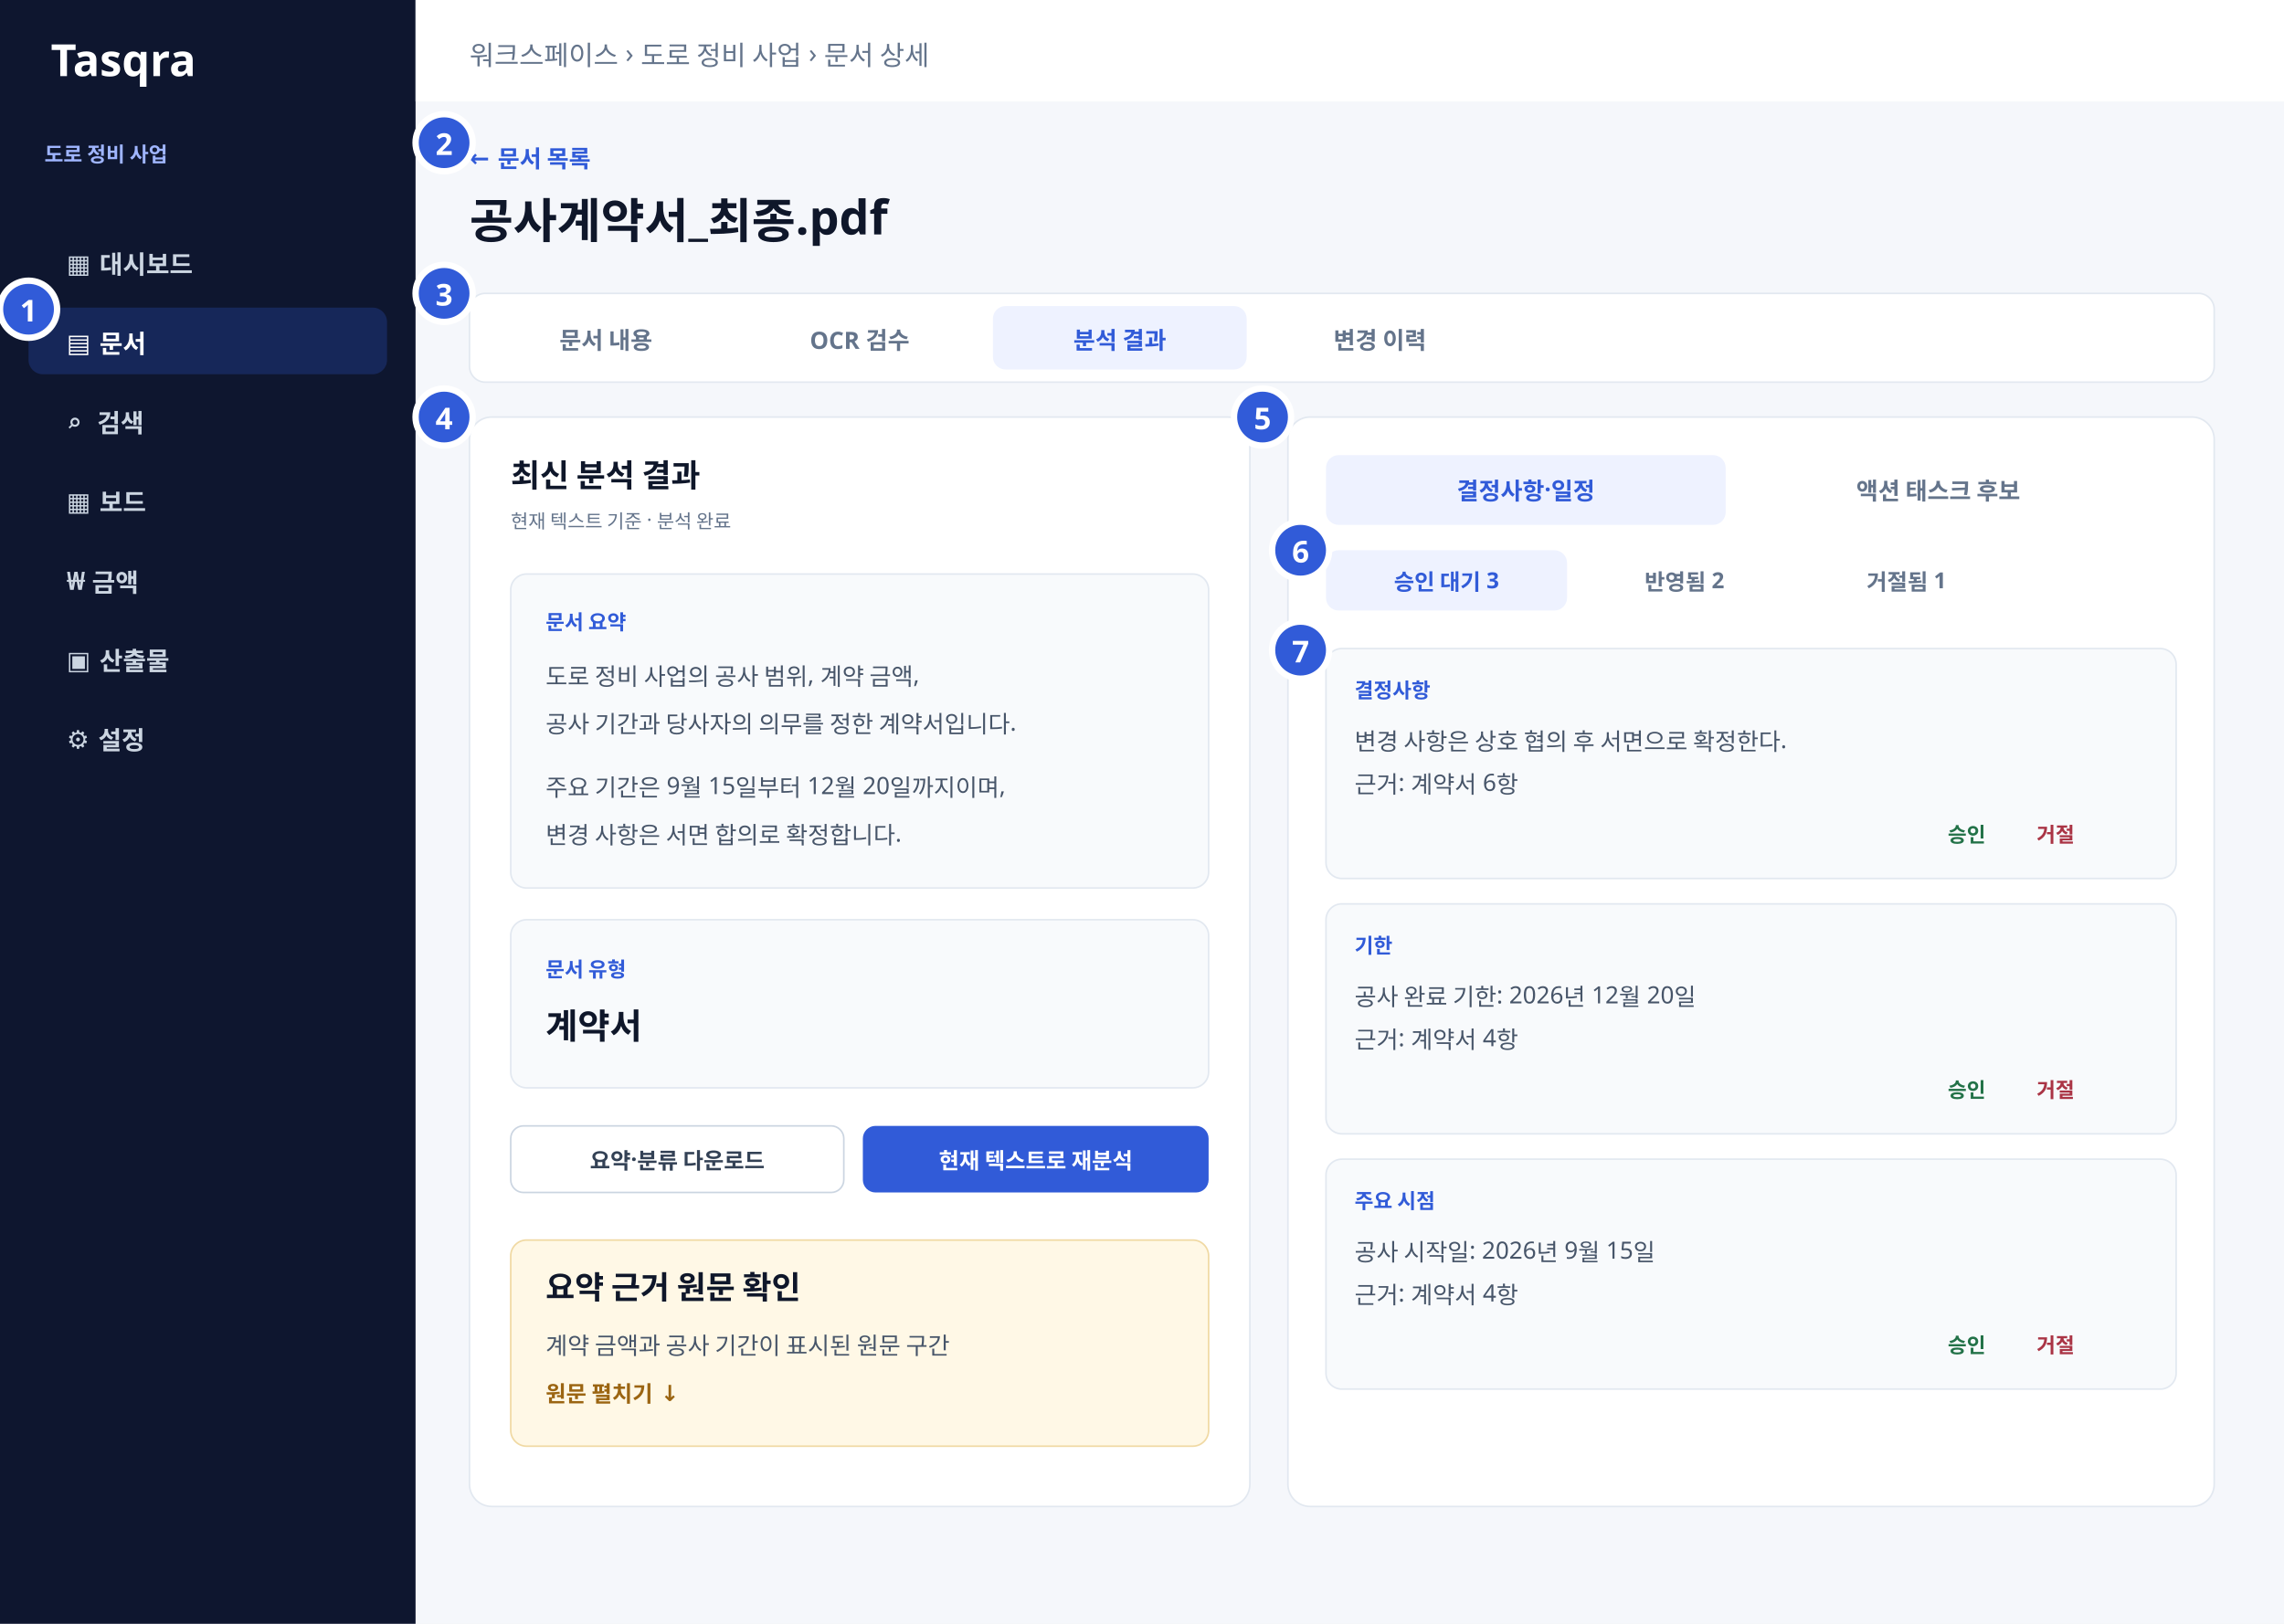
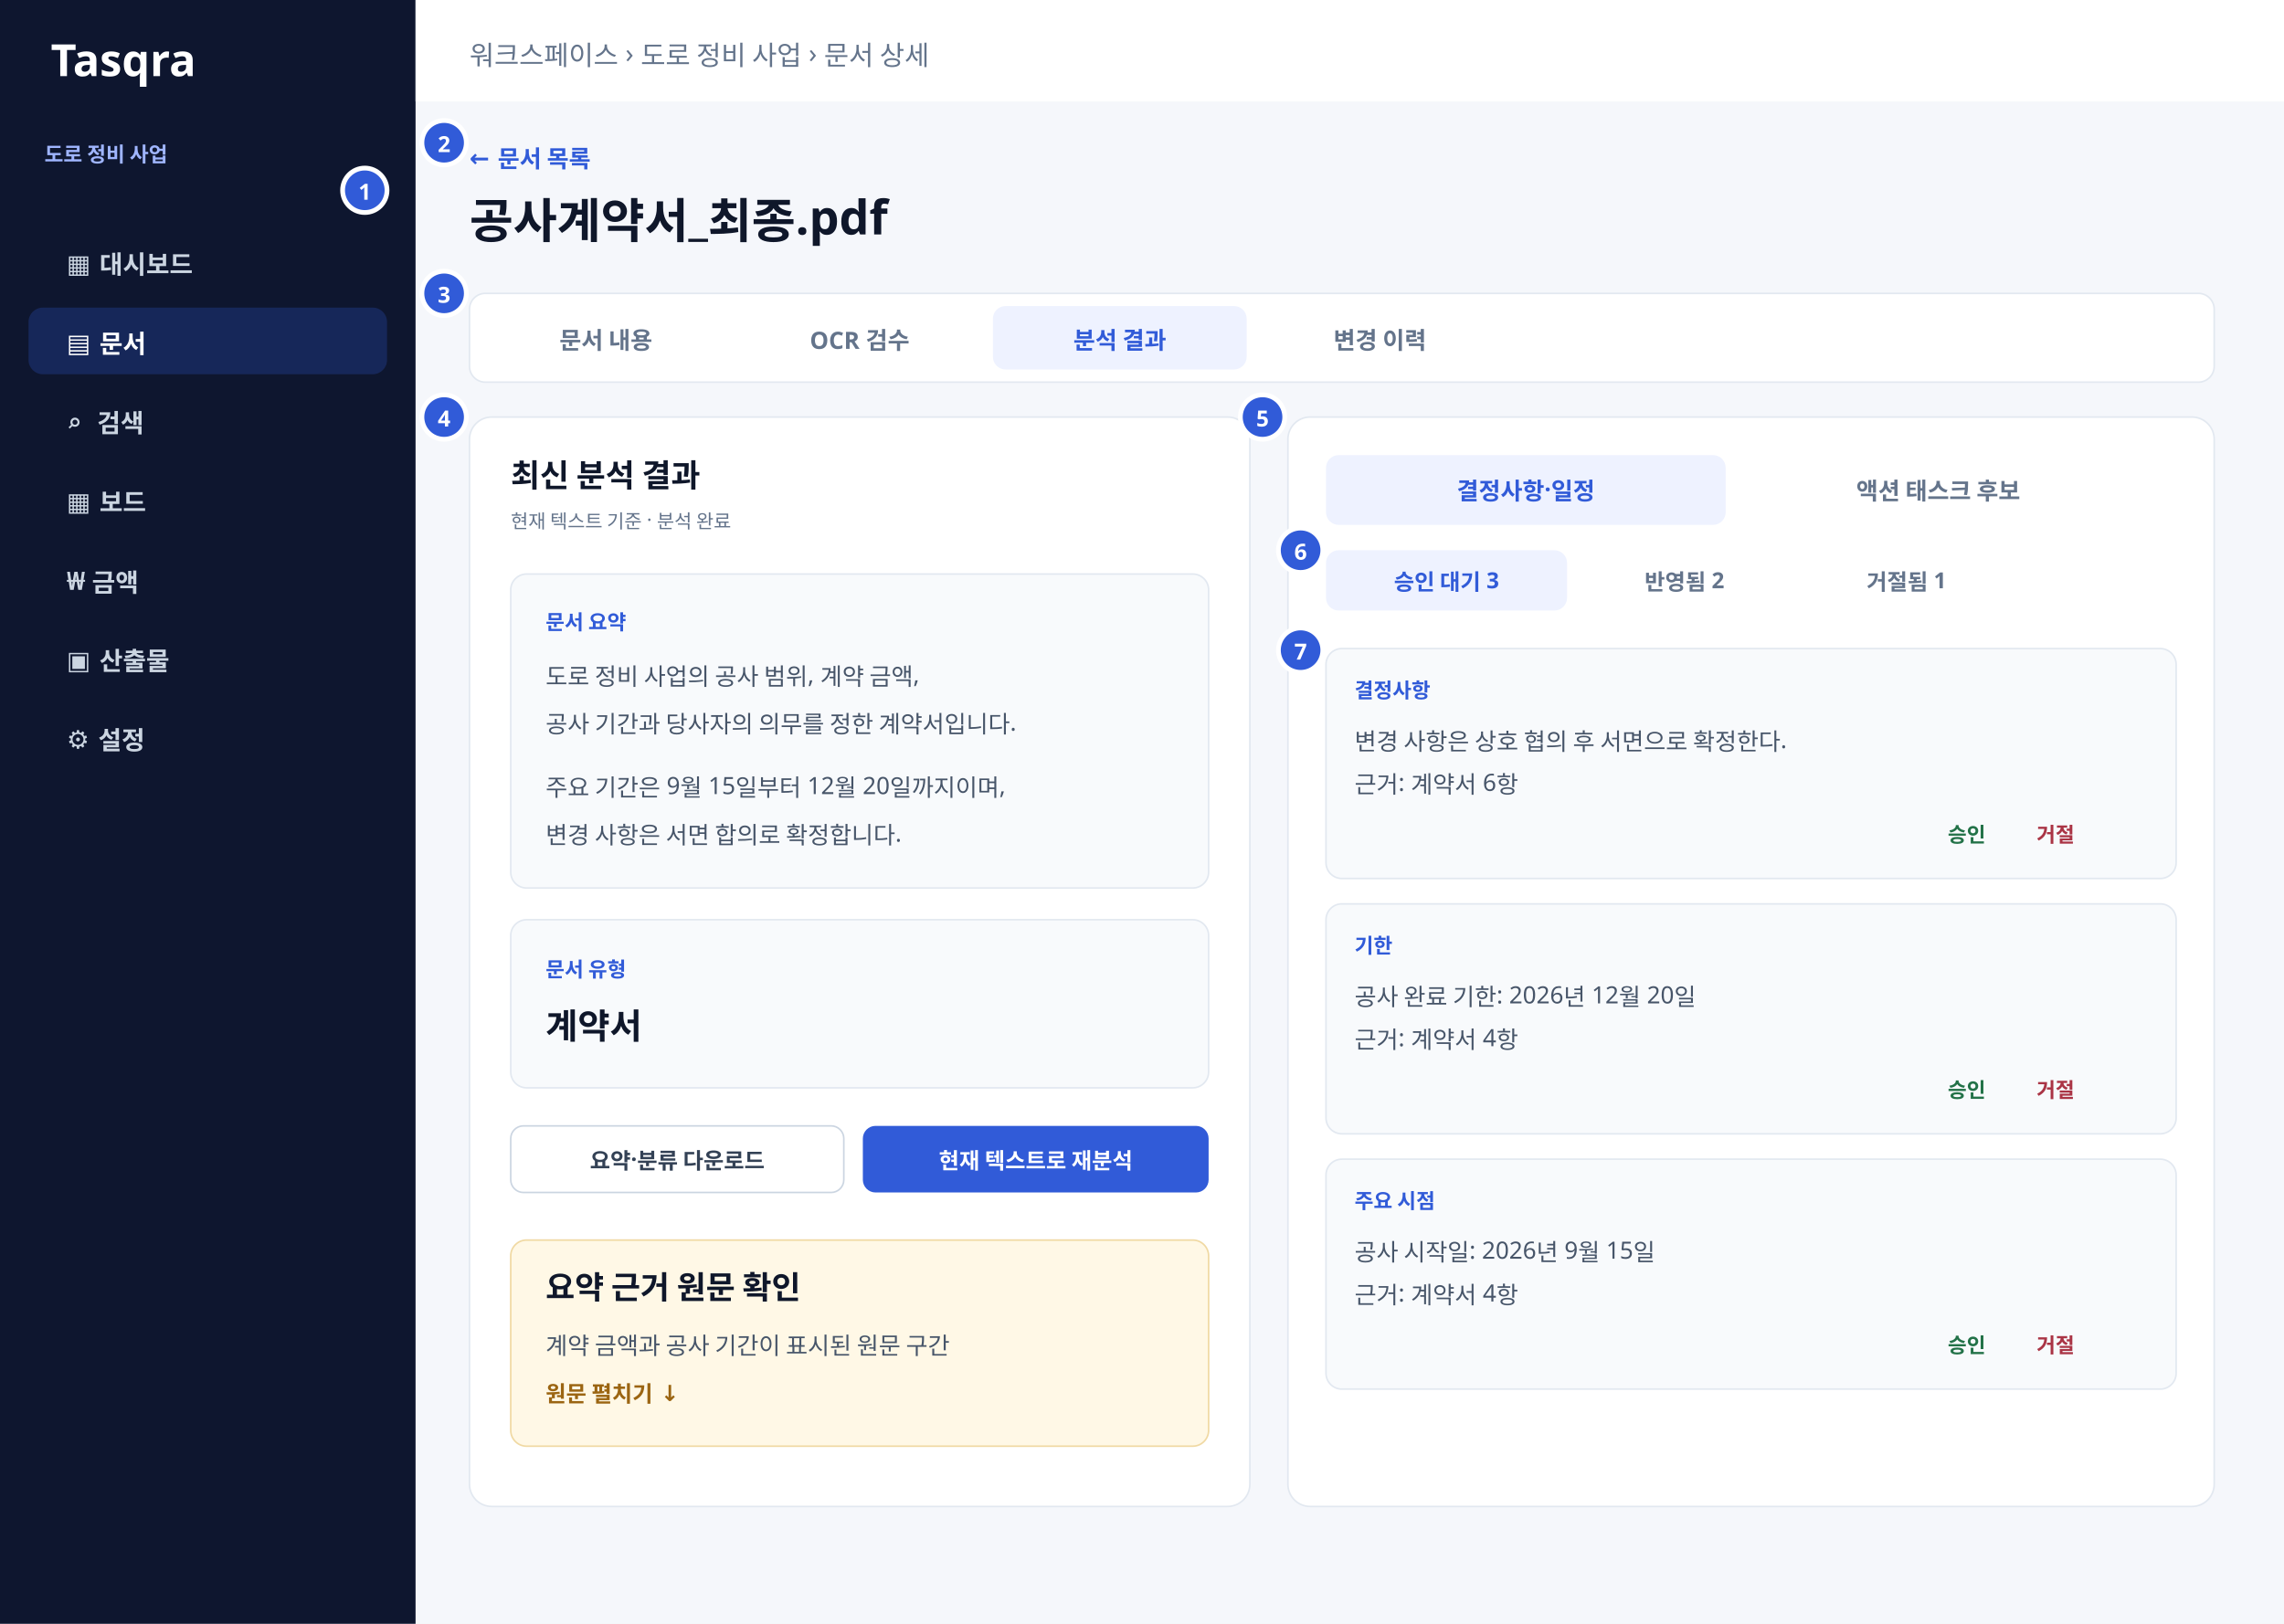
<svg xmlns="http://www.w3.org/2000/svg" viewBox="0 0 1440 1024" width="1440" height="1024" role="img" aria-labelledby="title desc">
  <defs>
-     <style>@font-face{font-family:'Noto Sans KR';src:url('../포트폴리오/NotoSansKR.ttf') format('truetype');font-weight:100 900}text{font-family:'Noto Sans KR',Pretendard,'Malgun Gothic',sans-serif}.title{font-size:30px;font-weight:850;fill:#0f172a}.h2{font-size:20px;font-weight:800;fill:#0f172a}.body{font-size:15px;fill:#475569}.small{font-size:12px;fill:#64748b}.nav{font-size:16px;font-weight:700;fill:#cbd5e1}.pin circle{fill:#315bd8;stroke:#fff;stroke-width:4}.pin text{fill:#fff;font-size:19px;font-weight:800;text-anchor:middle;dominant-baseline:middle}</style>
+     <style>@font-face{font-family:'Noto Sans KR';src:url('../포트폴리오/NotoSansKR.ttf') format('truetype');font-weight:100 900}text{font-family:'Noto Sans KR',Pretendard,'Malgun Gothic',sans-serif}.title{font-size:30px;font-weight:850;fill:#0f172a}.h2{font-size:20px;font-weight:800;fill:#0f172a}.body{font-size:15px;fill:#475569}.small{font-size:12px;fill:#64748b}.nav{font-size:16px;font-weight:700;fill:#cbd5e1}.pin circle{r:14px;fill:#315bd8;stroke:#fff;stroke-width:3}.pin text{fill:#fff;font-size:14px;font-weight:800;text-anchor:middle;dominant-baseline:middle}</style>
  </defs>
  <rect width="1440" height="1024" fill="#f5f7fb" />
  <rect width="262" height="1024" fill="#0e162f" />
  <text x="32" y="48" font-size="28" font-weight="900" fill="#fff">Tasqra</text>
  <text x="28" y="102" font-size="13" font-weight="800" fill="#9fb5ff">도로 정비 사업</text>
  <g class="nav">
    <text x="42" y="172">▦  대시보드</text>
    <rect x="18" y="194" width="226" height="42" rx="9" fill="#315bd8" opacity=".25" />
    <text x="42" y="222" fill="#fff">▤  문서</text>
    <text x="42" y="272">⌕  검색</text>
    <text x="42" y="322">▦  보드</text>
    <text x="42" y="372">₩  금액</text>
    <text x="42" y="422">▣  산출물</text>
    <text x="42" y="472">⚙  설정</text>
  </g>
  <rect x="262" width="1178" height="64" fill="#fff" />
  <text x="296" y="41" font-size="17" fill="#64748b">워크스페이스  ›  도로 정비 사업  ›  문서 상세</text>
  <text x="296" y="105" font-size="15" font-weight="800" fill="#315bd8">← 문서 목록</text>
  <text class="title" x="296" y="150">공사계약서_최종.pdf</text>
  <g transform="translate(296 185)">
    <rect width="1100" height="56" rx="10" fill="#fff" stroke="#e2e8f0" />
    <g font-size="15" font-weight="800">
      <text x="86" y="35" text-anchor="middle" fill="#64748b">문서 내용</text>
      <text x="246" y="35" text-anchor="middle" fill="#64748b">OCR 검수</text>
      <rect x="330" y="8" width="160" height="40" rx="8" fill="#eef2ff" />
      <text x="410" y="35" text-anchor="middle" fill="#315bd8">분석 결과</text>
      <text x="574" y="35" text-anchor="middle" fill="#64748b">변경 이력</text>
    </g>
  </g>
  <rect x="296" y="263" width="492" height="687" rx="14" fill="#fff" stroke="#e2e8f0" />
  <text class="h2" x="322" y="307">최신 분석 결과</text>
  <text class="small" x="322" y="333">현재 텍스트 기준 · 분석 완료</text>
  <rect x="322" y="362" width="440" height="198" rx="10" fill="#f8fafc" stroke="#e2e8f0" />
  <text x="344" y="397" font-size="13" font-weight="800" fill="#315bd8">문서 요약</text>
  <g class="body">
    <text x="344" y="432">도로 정비 사업의 공사 범위, 계약 금액,</text>
    <text x="344" y="462">공사 기간과 당사자의 의무를 정한 계약서입니다.</text>
    <text x="344" y="502">주요 기간은 9월 15일부터 12월 20일까지이며,</text>
    <text x="344" y="532">변경 사항은 서면 합의로 확정합니다.</text>
  </g>
  <rect x="322" y="580" width="440" height="106" rx="10" fill="#f8fafc" stroke="#e2e8f0" />
  <text x="344" y="616" font-size="13" font-weight="800" fill="#315bd8">문서 유형</text>
  <text x="344" y="655" font-size="22" font-weight="800" fill="#0f172a">계약서</text>
  <rect x="322" y="710" width="210" height="42" rx="8" fill="#fff" stroke="#cbd5e1" />
  <text x="427" y="737" text-anchor="middle" font-size="14" font-weight="700" fill="#334155">요약·분류 다운로드</text>
  <rect x="544" y="710" width="218" height="42" rx="8" fill="#315bd8" />
  <text x="653" y="737" text-anchor="middle" font-size="14" font-weight="800" fill="#fff">현재 텍스트로 재분석</text>
  <rect x="322" y="782" width="440" height="130" rx="10" fill="#fff8e6" stroke="#f0d9a3" />
  <text class="h2" x="344" y="819">요약 근거 원문 확인</text>
  <text class="body" x="344" y="854">계약 금액과 공사 기간이 표시된 원문 구간</text>
  <text x="344" y="884" font-size="14" font-weight="800" fill="#9b6512">원문 펼치기 ↓</text>
  <rect x="812" y="263" width="584" height="687" rx="14" fill="#fff" stroke="#e2e8f0" />
  <g transform="translate(836 287)">
    <rect width="252" height="44" rx="8" fill="#eef2ff" />
    <text x="126" y="28" text-anchor="middle" font-size="15" font-weight="800" fill="#315bd8">결정사항·일정</text>
    <text x="386" y="28" text-anchor="middle" font-size="15" font-weight="800" fill="#64748b">액션 태스크 후보</text>
    <rect y="60" width="152" height="38" rx="8" fill="#eef2ff" />
    <text x="76" y="85" text-anchor="middle" font-size="14" font-weight="800" fill="#315bd8">승인 대기 3</text>
    <text x="226" y="85" text-anchor="middle" font-size="14" font-weight="700" fill="#64748b">반영됨 2</text>
    <text x="366" y="85" text-anchor="middle" font-size="14" font-weight="700" fill="#64748b">거절됨 1</text>
    <g transform="translate(0 122)">
      <g fill="#f8fafc" stroke="#e2e8f0">
        <rect width="536" height="145" rx="10" />
        <rect y="161" width="536" height="145" rx="10" />
        <rect y="322" width="536" height="145" rx="10" />
      </g>
      <g font-size="13" font-weight="800" fill="#315bd8">
        <text x="18" y="31">결정사항</text>
        <text x="18" y="192">기한</text>
        <text x="18" y="353">주요 시점</text>
      </g>
      <g class="body">
        <text x="18" y="64">변경 사항은 상호 협의 후 서면으로 확정한다.</text>
        <text x="18" y="91">근거: 계약서 6항</text>
        <text x="18" y="225">공사 완료 기한: 2026년 12월 20일</text>
        <text x="18" y="252">근거: 계약서 4항</text>
        <text x="18" y="386">공사 시작일: 2026년 9월 15일</text>
        <text x="18" y="413">근거: 계약서 4항</text>
      </g>
      <g font-size="13" font-weight="800">
        <text x="392" y="122" fill="#237248">승인</text>
        <text x="448" y="122" fill="#aa3445">거절</text>
        <text x="392" y="283" fill="#237248">승인</text>
        <text x="448" y="283" fill="#aa3445">거절</text>
        <text x="392" y="444" fill="#237248">승인</text>
        <text x="448" y="444" fill="#aa3445">거절</text>
      </g>
    </g>
  </g>
  <g class="pin">
-     <g transform="translate(18 195)">
+     <g transform="translate(230 120)">
      <circle r="18" />
      <text y="1">1</text>
    </g>
    <g transform="translate(280 90)">
      <circle r="18" />
      <text y="1">2</text>
    </g>
    <g transform="translate(280 185)">
      <circle r="18" />
      <text y="1">3</text>
    </g>
    <g transform="translate(280 263)">
      <circle r="18" />
      <text y="1">4</text>
    </g>
    <g transform="translate(796 263)">
      <circle r="18" />
      <text y="1">5</text>
    </g>
    <g transform="translate(820 347)">
      <circle r="18" />
      <text y="1">6</text>
    </g>
    <g transform="translate(820 410)">
      <circle r="18" />
      <text y="1">7</text>
    </g>
  </g>
</svg>
